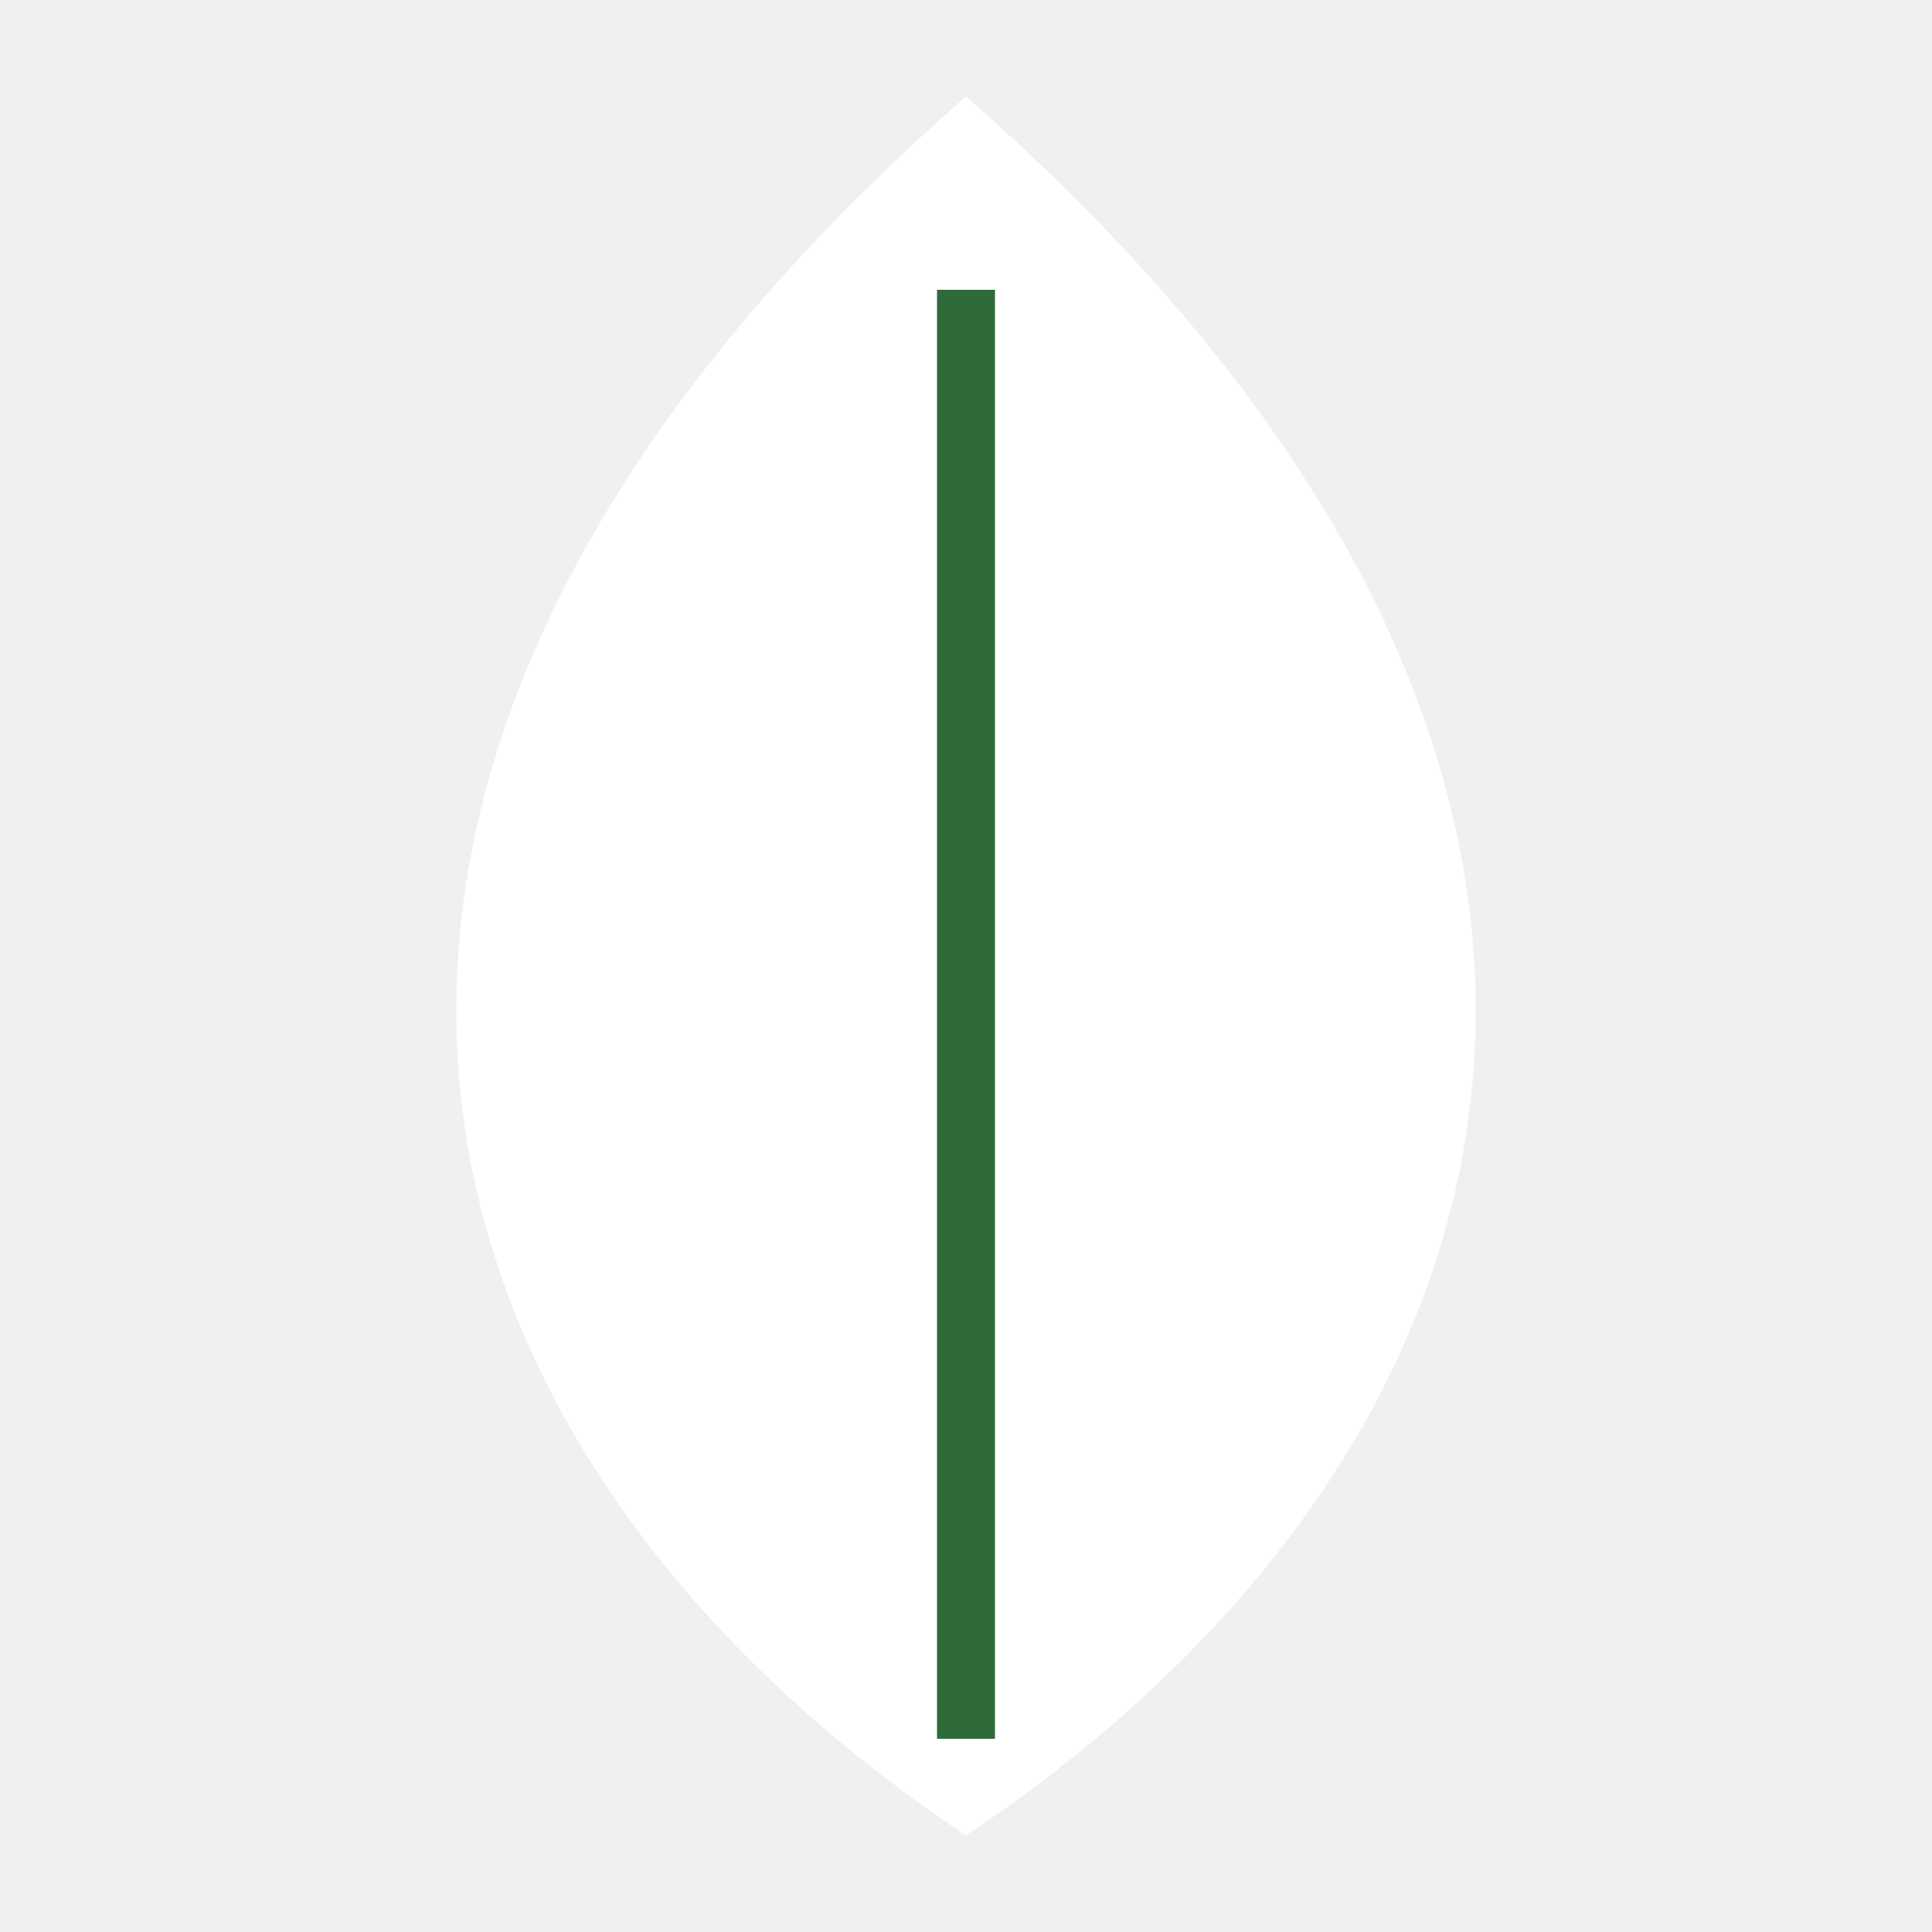
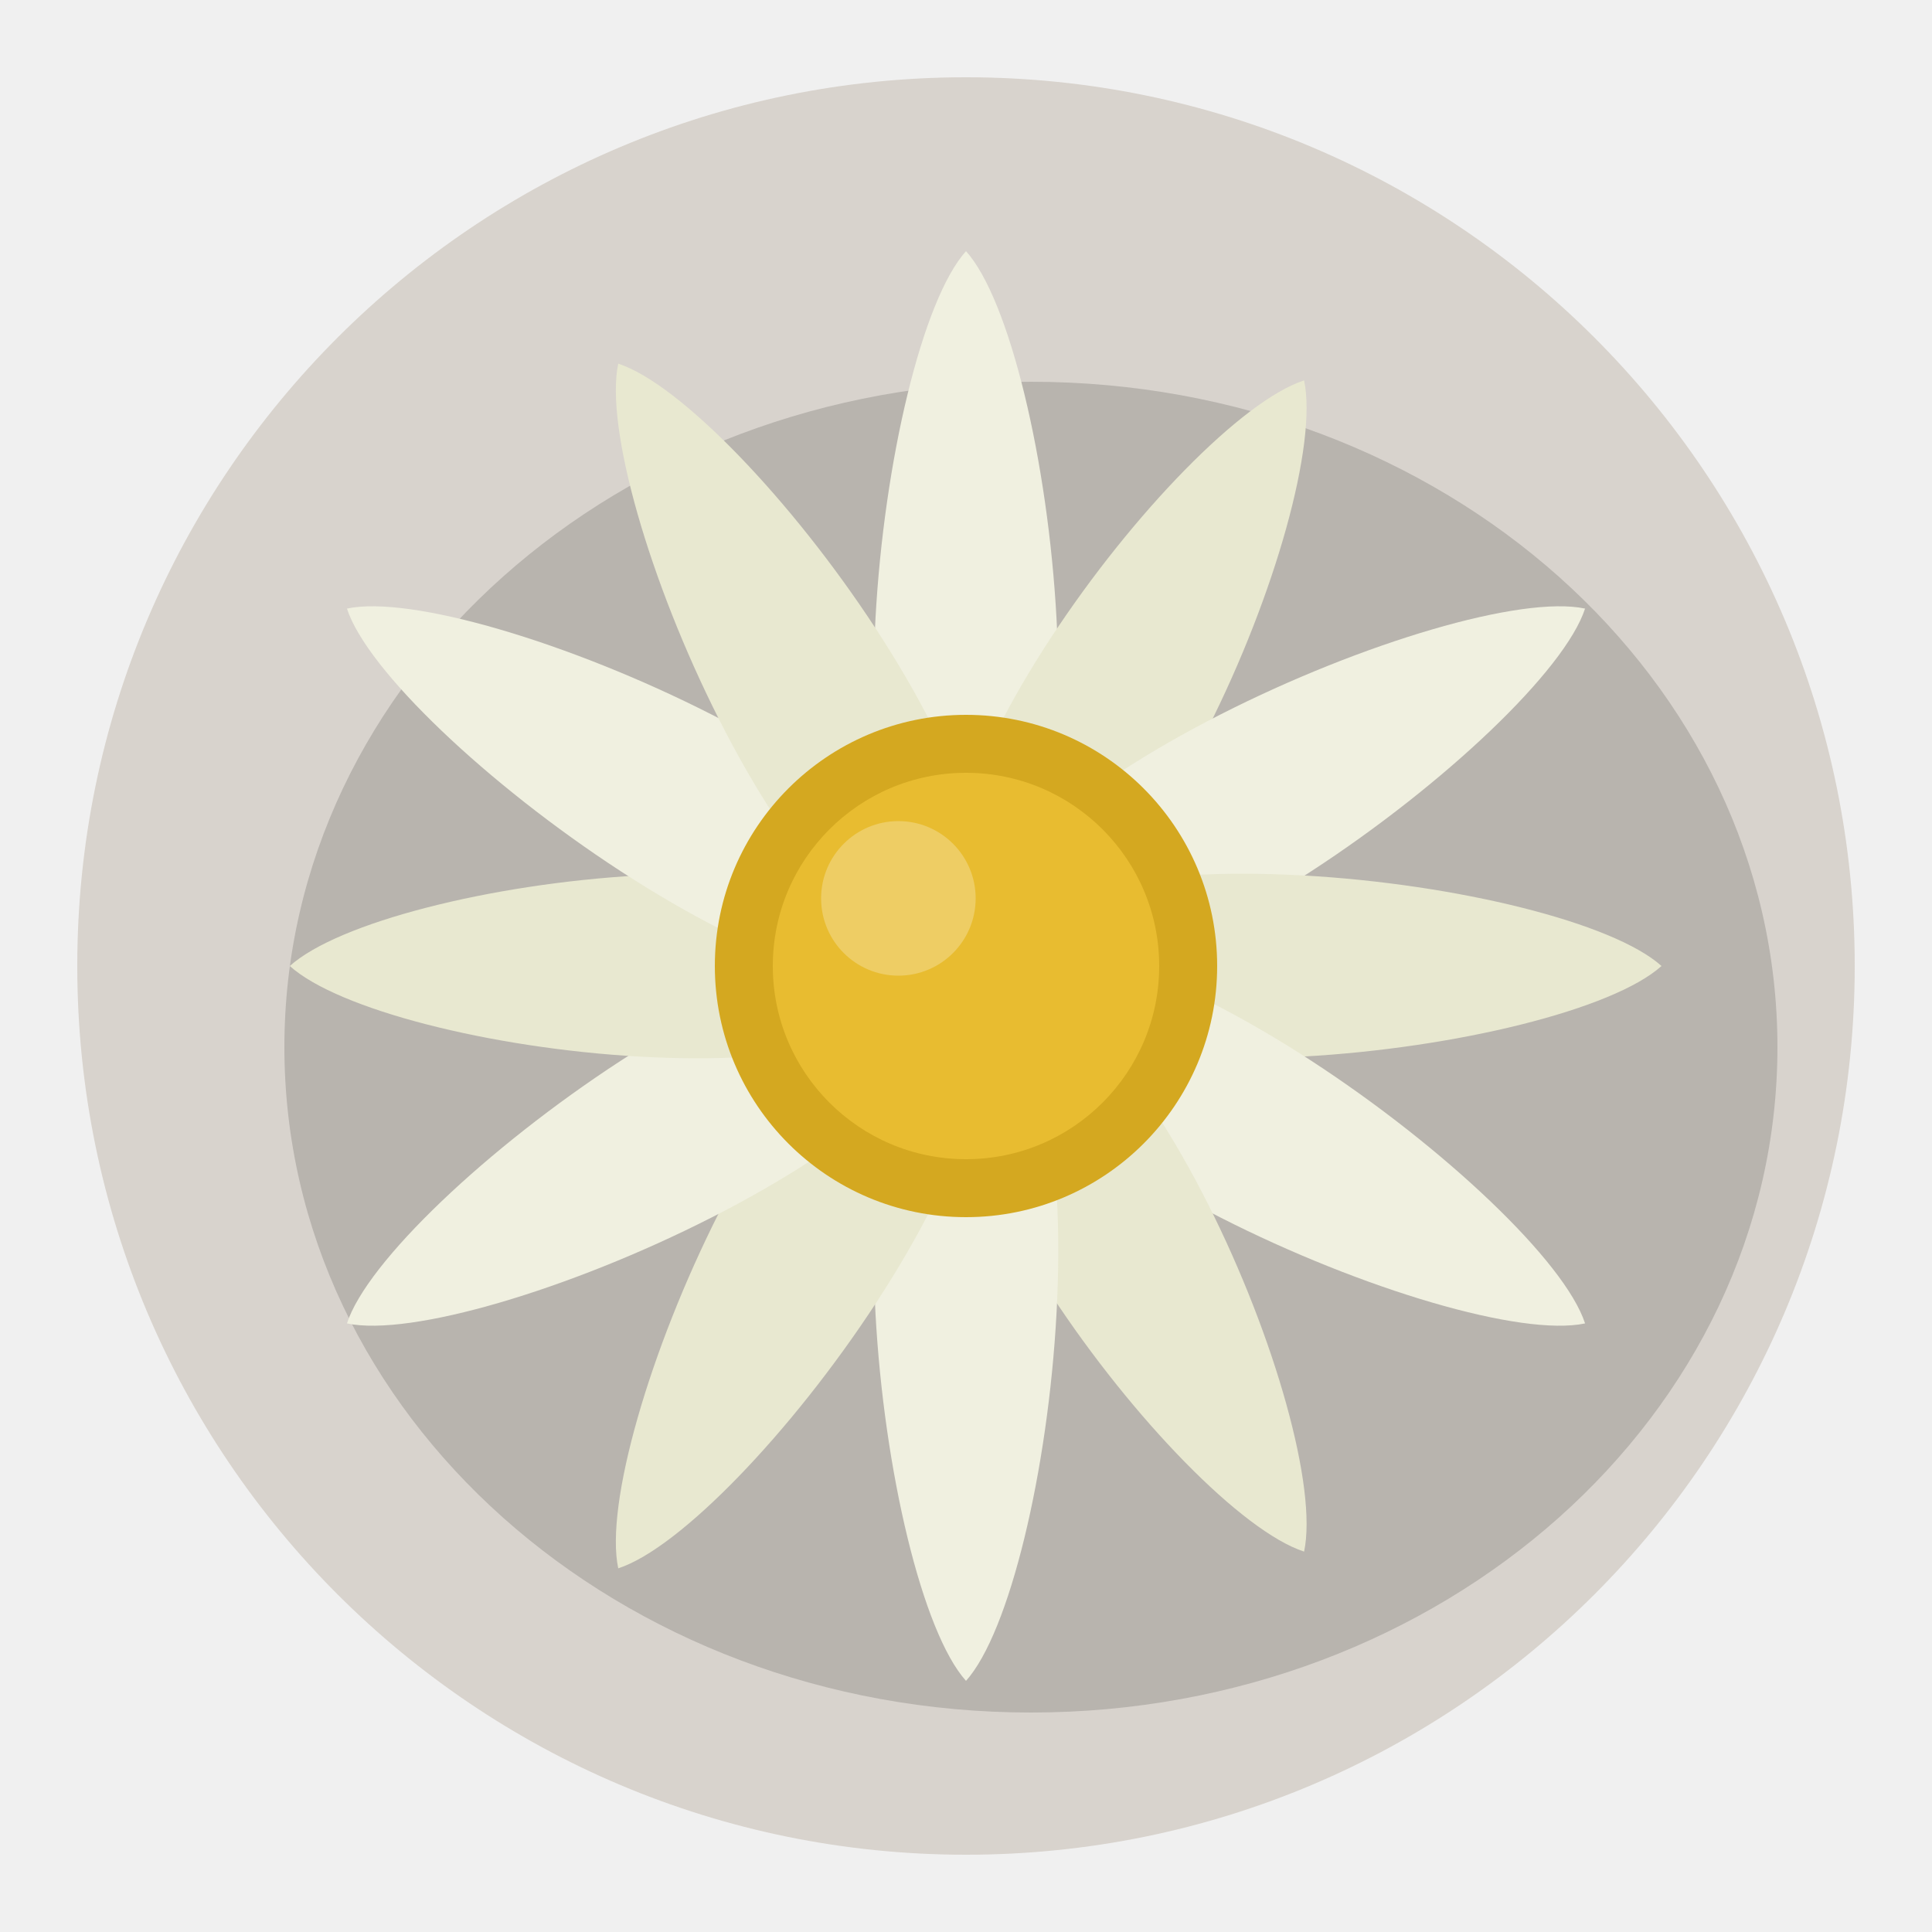
- <svg xmlns="http://www.w3.org/2000/svg" viewBox="0 0 100 100" role="img" aria-label="foglia decorativa">
-   <path d="M50 95C20 75 10 40 50 5c40 35 30 70 0 90Z" fill="#fff" />
-   <path d="M50 90V15" stroke="#2f6b3a" stroke-width="3" />
+ <svg xmlns="http://www.w3.org/2000/svg" viewBox="-50 -50 100 100" width="100" height="100" role="img" aria-label="camomilla">
+   <circle cx="0" cy="0" r="46" fill="#6b4e2a" opacity="0.18" />
+   <ellipse cx="3.36" cy="4.2" rx="38.64" ry="34.44" fill="rgba(0,0,0,.15)" />
+   <g transform="rotate(0)">
+     <path d="M0 0 C 8 -3.5, 4.5 -32, 0 -37 C -4.5 -32, -8 -3.5, 0 0 Z" fill="#f0f0e0" />
+   </g>
+   <g transform="rotate(30)">
+     <path d="M0 0 C 8 -3.5, 4.5 -30, 0 -35 C -4.5 -30, -8 -3.5, 0 0 Z" fill="#e8e8d0" />
+   </g>
+   <g transform="rotate(60)">
+     <path d="M0 0 C 8 -3.5, 4.5 -32, 0 -37 C -4.5 -32, -8 -3.5, 0 0 Z" fill="#f0f0e0" />
+   </g>
+   <g transform="rotate(90)">
+     <path d="M0 0 C 8 -3.5, 4.5 -31, 0 -36 C -4.5 -31, -8 -3.5, 0 0 Z" fill="#e8e8d0" />
+   </g>
+   <g transform="rotate(120)">
+     <path d="M0 0 C 8 -3.5, 4.5 -32, 0 -37 C -4.5 -32, -8 -3.5, 0 0 Z" fill="#f0f0e0" />
+   </g>
+   <g transform="rotate(150)">
+     <path d="M0 0 C 8 -3.5, 4.5 -30, 0 -35 C -4.5 -30, -8 -3.5, 0 0 Z" fill="#e8e8d0" />
+   </g>
+   <g transform="rotate(180)">
+     <path d="M0 0 C 8 -3.5, 4.5 -32, 0 -37 C -4.5 -32, -8 -3.5, 0 0 Z" fill="#f0f0e0" />
+   </g>
+   <g transform="rotate(210)">
+     <path d="M0 0 C 8 -3.5, 4.5 -31, 0 -36 C -4.5 -31, -8 -3.5, 0 0 Z" fill="#e8e8d0" />
+   </g>
+   <g transform="rotate(240)">
+     <path d="M0 0 C 8 -3.5, 4.5 -32, 0 -37 C -4.5 -32, -8 -3.5, 0 0 Z" fill="#f0f0e0" />
+   </g>
+   <g transform="rotate(270)">
+     <path d="M0 0 C 8 -3.5, 4.5 -30, 0 -35 C -4.5 -30, -8 -3.5, 0 0 Z" fill="#e8e8d0" />
+   </g>
+   <g transform="rotate(300)">
+     <path d="M0 0 C 8 -3.5, 4.5 -32, 0 -37 C -4.5 -32, -8 -3.5, 0 0 Z" fill="#f0f0e0" />
+   </g>
+   <g transform="rotate(330)">
+     <path d="M0 0 C 8 -3.5, 4.5 -31, 0 -36 C -4.5 -31, -8 -3.5, 0 0 Z" fill="#e8e8d0" />
+   </g>
+   <circle r="13" fill="#d4a820" />
+   <circle r="10" fill="#e8bc30" />
+   <circle cx="-3.5" cy="-3.5" r="4" fill="rgba(255,255,255,.25)" />
</svg>
